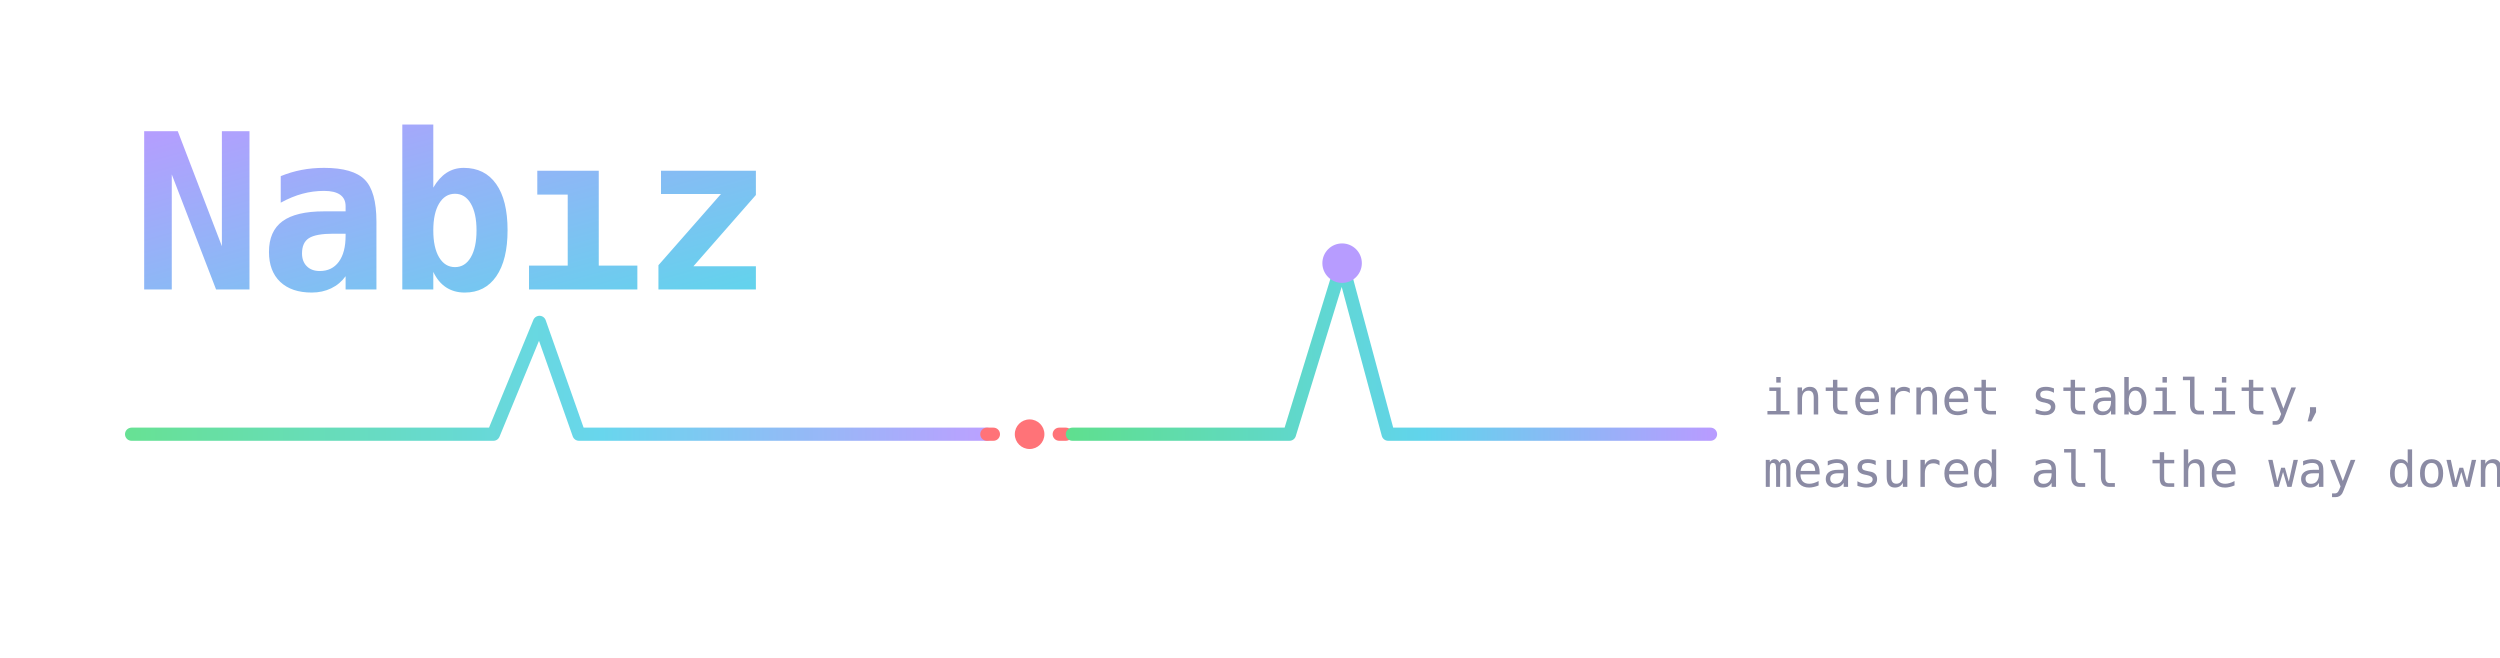
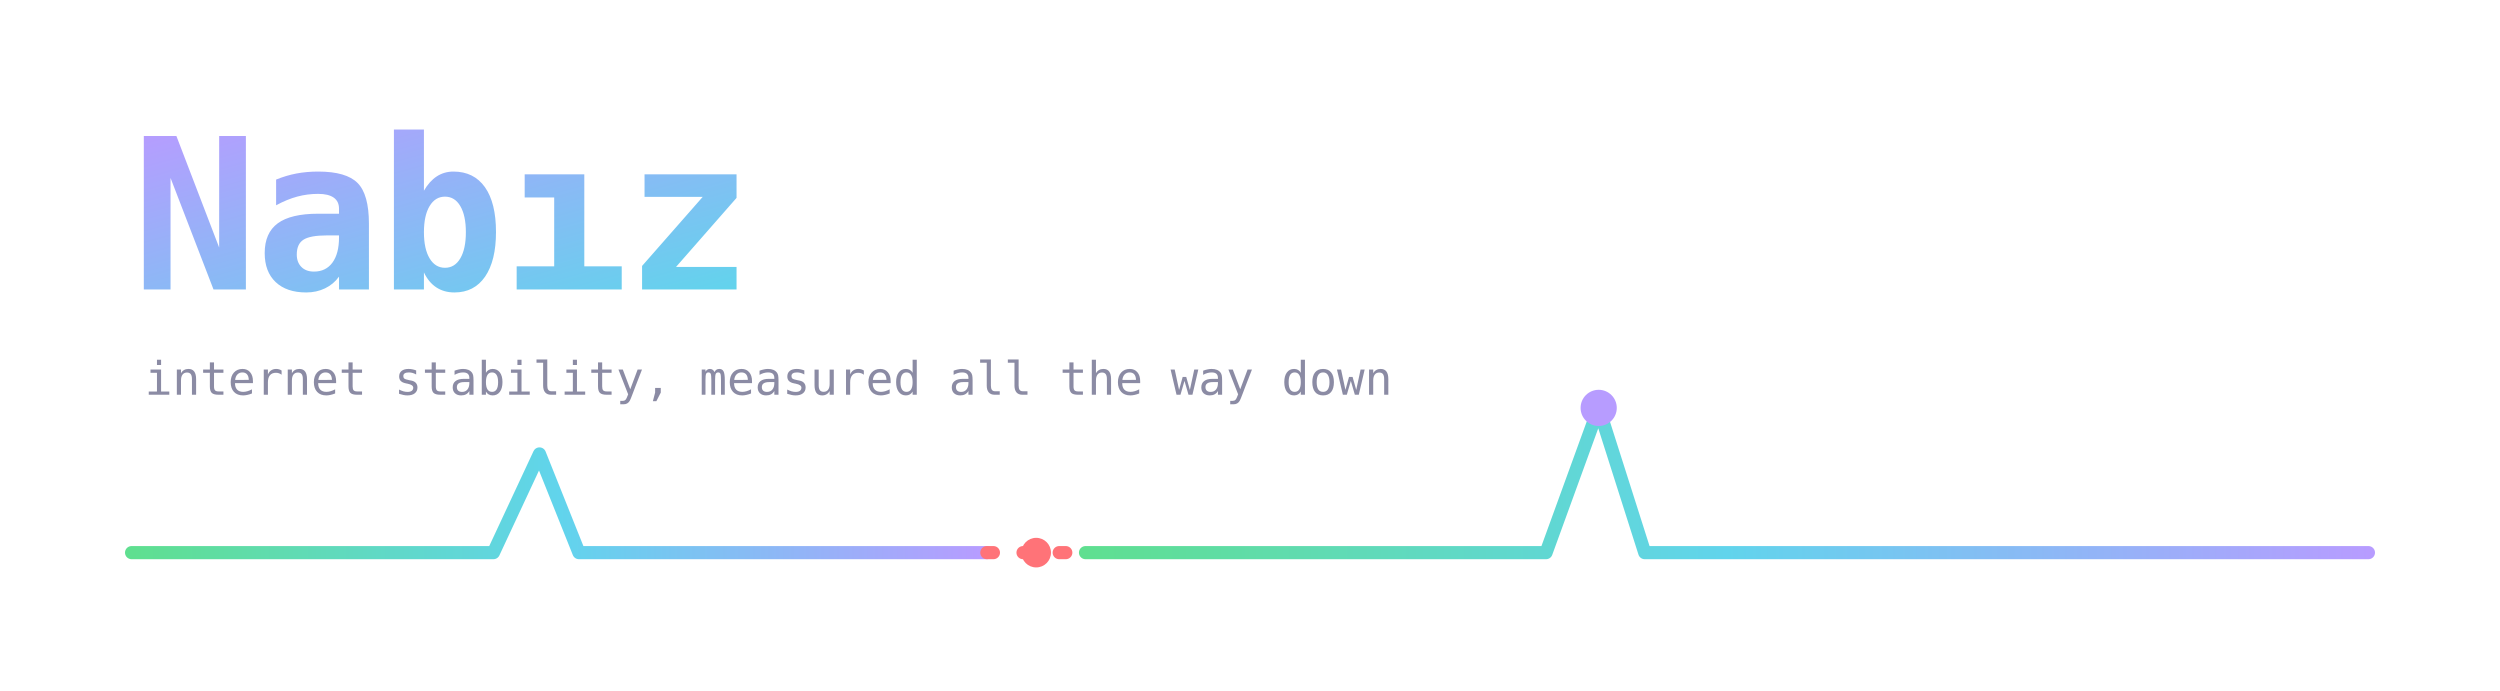
- <svg xmlns="http://www.w3.org/2000/svg" viewBox="0 0 760 200" width="760" height="200" role="img" aria-label="Nabız — internet stability, measured all the way down">
+ <svg xmlns="http://www.w3.org/2000/svg" viewBox="0 0 760 210" width="760" height="210" role="img" aria-label="Nabız — internet stability, measured all the way down">
  <defs>
    <linearGradient id="pulse" x1="0" y1="0" x2="1" y2="0">
      <stop offset="0%" stop-color="#5fdf90" />
-       <stop offset="55%" stop-color="#61d4ec" />
+       <stop offset="50%" stop-color="#61d4ec" />
      <stop offset="100%" stop-color="#b79cff" />
    </linearGradient>
    <linearGradient id="ink" x1="0" y1="0" x2="1" y2="1">
      <stop offset="0%" stop-color="#b79cff" />
      <stop offset="100%" stop-color="#61d4ec" />
    </linearGradient>
  </defs>
-   <path d="M40 132 H150 l14 -34 12 34 H250 l10 0 M260 132 H300" fill="none" stroke="url(#pulse)" stroke-width="4" stroke-linecap="round" stroke-linejoin="round" opacity="0.95" />
-   <path d="M300 132 h26" fill="none" stroke="#ff7378" stroke-width="4" stroke-linecap="round" stroke-dasharray="2 9" />
-   <path d="M326 132 H392 l16 -52 14 52 H520" fill="none" stroke="url(#pulse)" stroke-width="4" stroke-linecap="round" stroke-linejoin="round" />
-   <circle cx="408" cy="80" r="6" fill="#b79cff" />
-   <circle cx="313" cy="132" r="4.5" fill="#ff7378" />
-   <text x="40" y="88" font-family="ui-monospace,SFMono-Regular,Menlo,monospace" font-size="66" font-weight="700" fill="url(#ink)" letter-spacing="-1">Nabız</text>
-   <text x="536" y="126" font-family="ui-monospace,SFMono-Regular,Menlo,monospace" font-size="15" fill="#8b8ba4">internet stability,</text>
-   <text x="536" y="148" font-family="ui-monospace,SFMono-Regular,Menlo,monospace" font-size="15" fill="#8b8ba4">measured all the way down</text>
+   <text x="40" y="88" font-family="ui-monospace,SFMono-Regular,Menlo,monospace" font-size="64" font-weight="700" fill="url(#ink)" letter-spacing="-1">Nabız</text>
+   <text x="44" y="120" font-family="ui-monospace,SFMono-Regular,Menlo,monospace" font-size="14" fill="#8b8ba4">internet stability, measured all the way down</text>
+   <path d="M40 168 H150 l14 -30 12 30 H300" fill="none" stroke="url(#pulse)" stroke-width="4" stroke-linecap="round" stroke-linejoin="round" />
+   <path d="M300 168 h30" fill="none" stroke="#ff7378" stroke-width="4" stroke-linecap="round" stroke-dasharray="2 9" />
+   <path d="M330 168 H470 l16 -44 14 44 H720" fill="none" stroke="url(#pulse)" stroke-width="4" stroke-linecap="round" stroke-linejoin="round" />
+   <circle cx="486" cy="124" r="5.5" fill="#b79cff" />
+   <circle cx="315" cy="168" r="4.5" fill="#ff7378" />
</svg>
